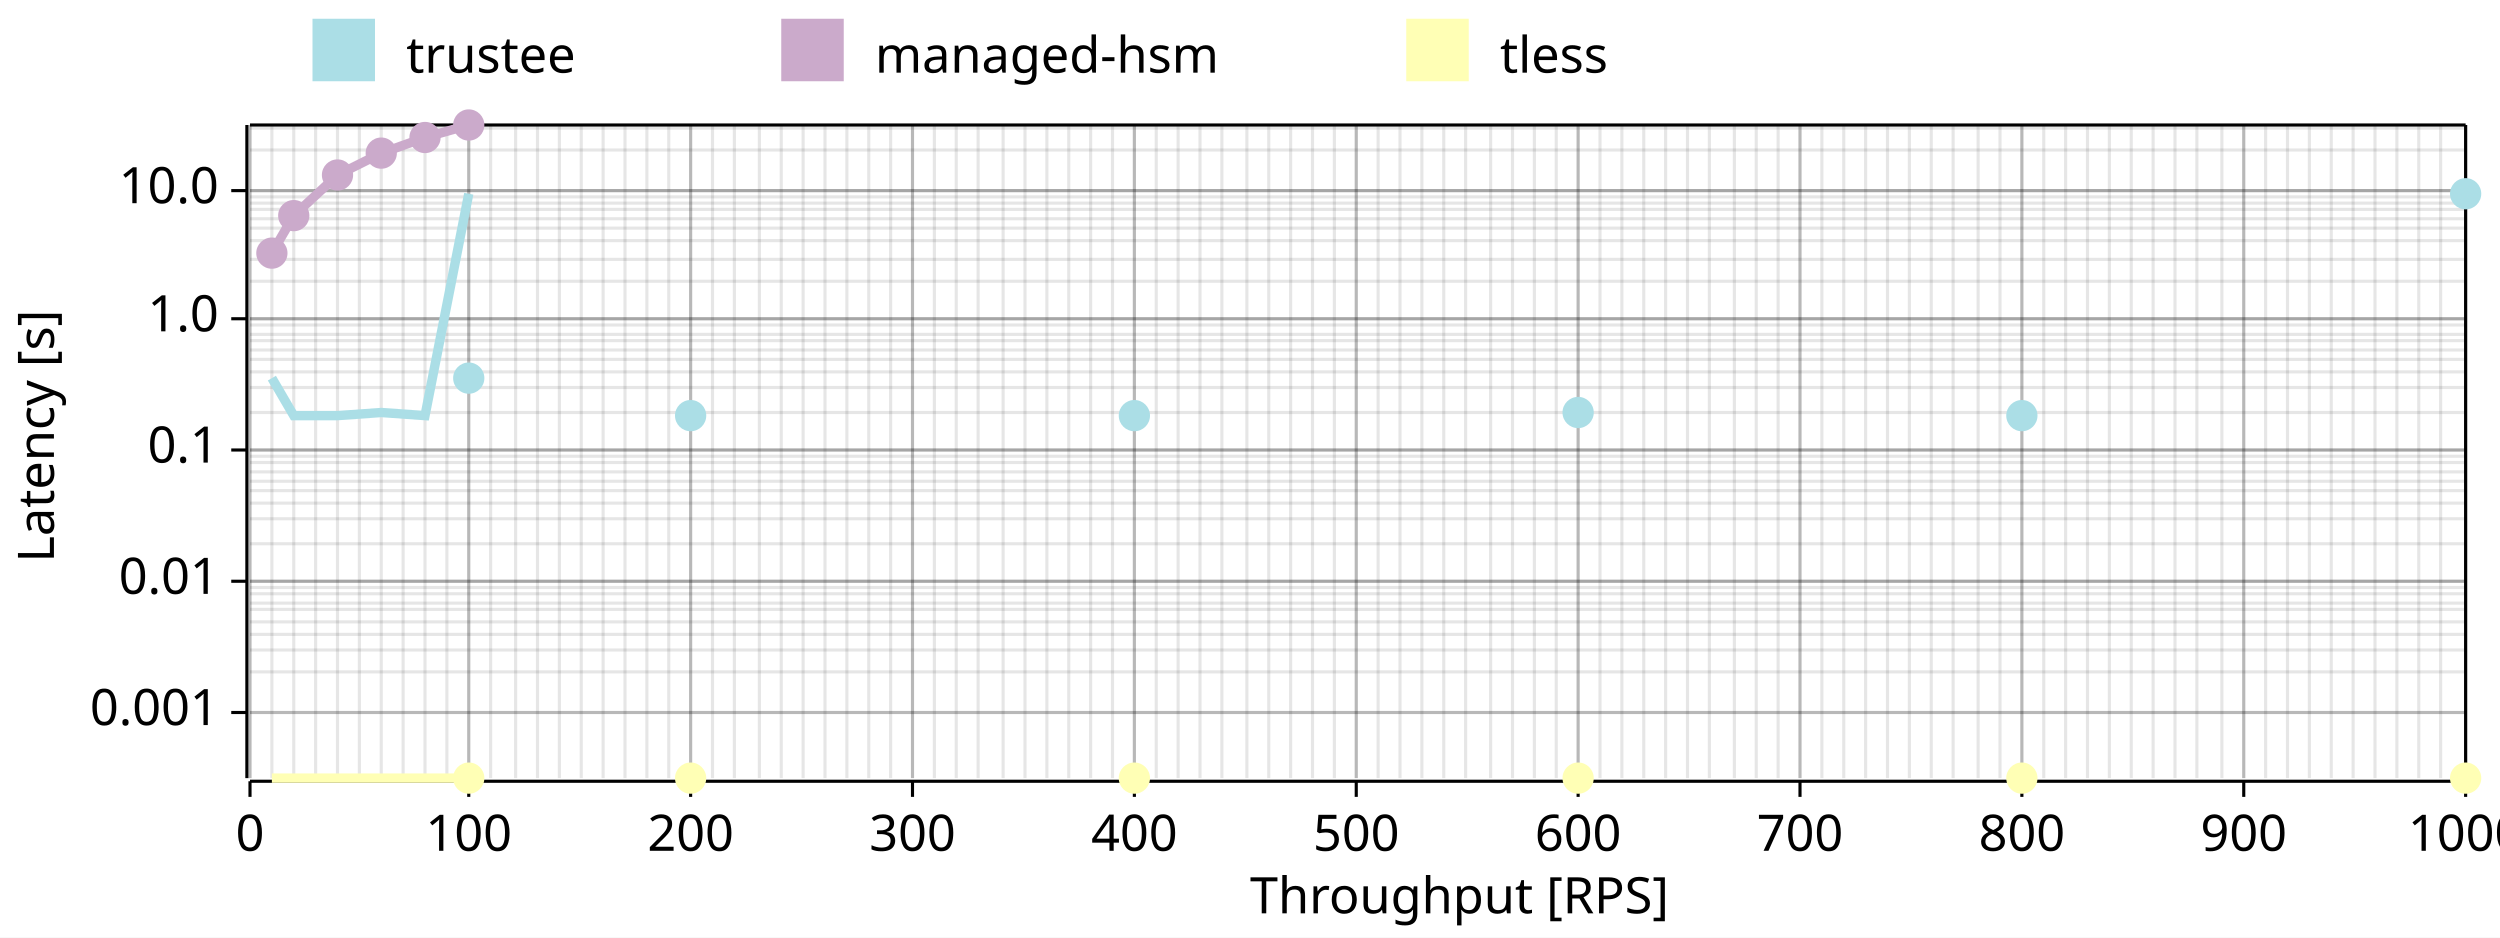
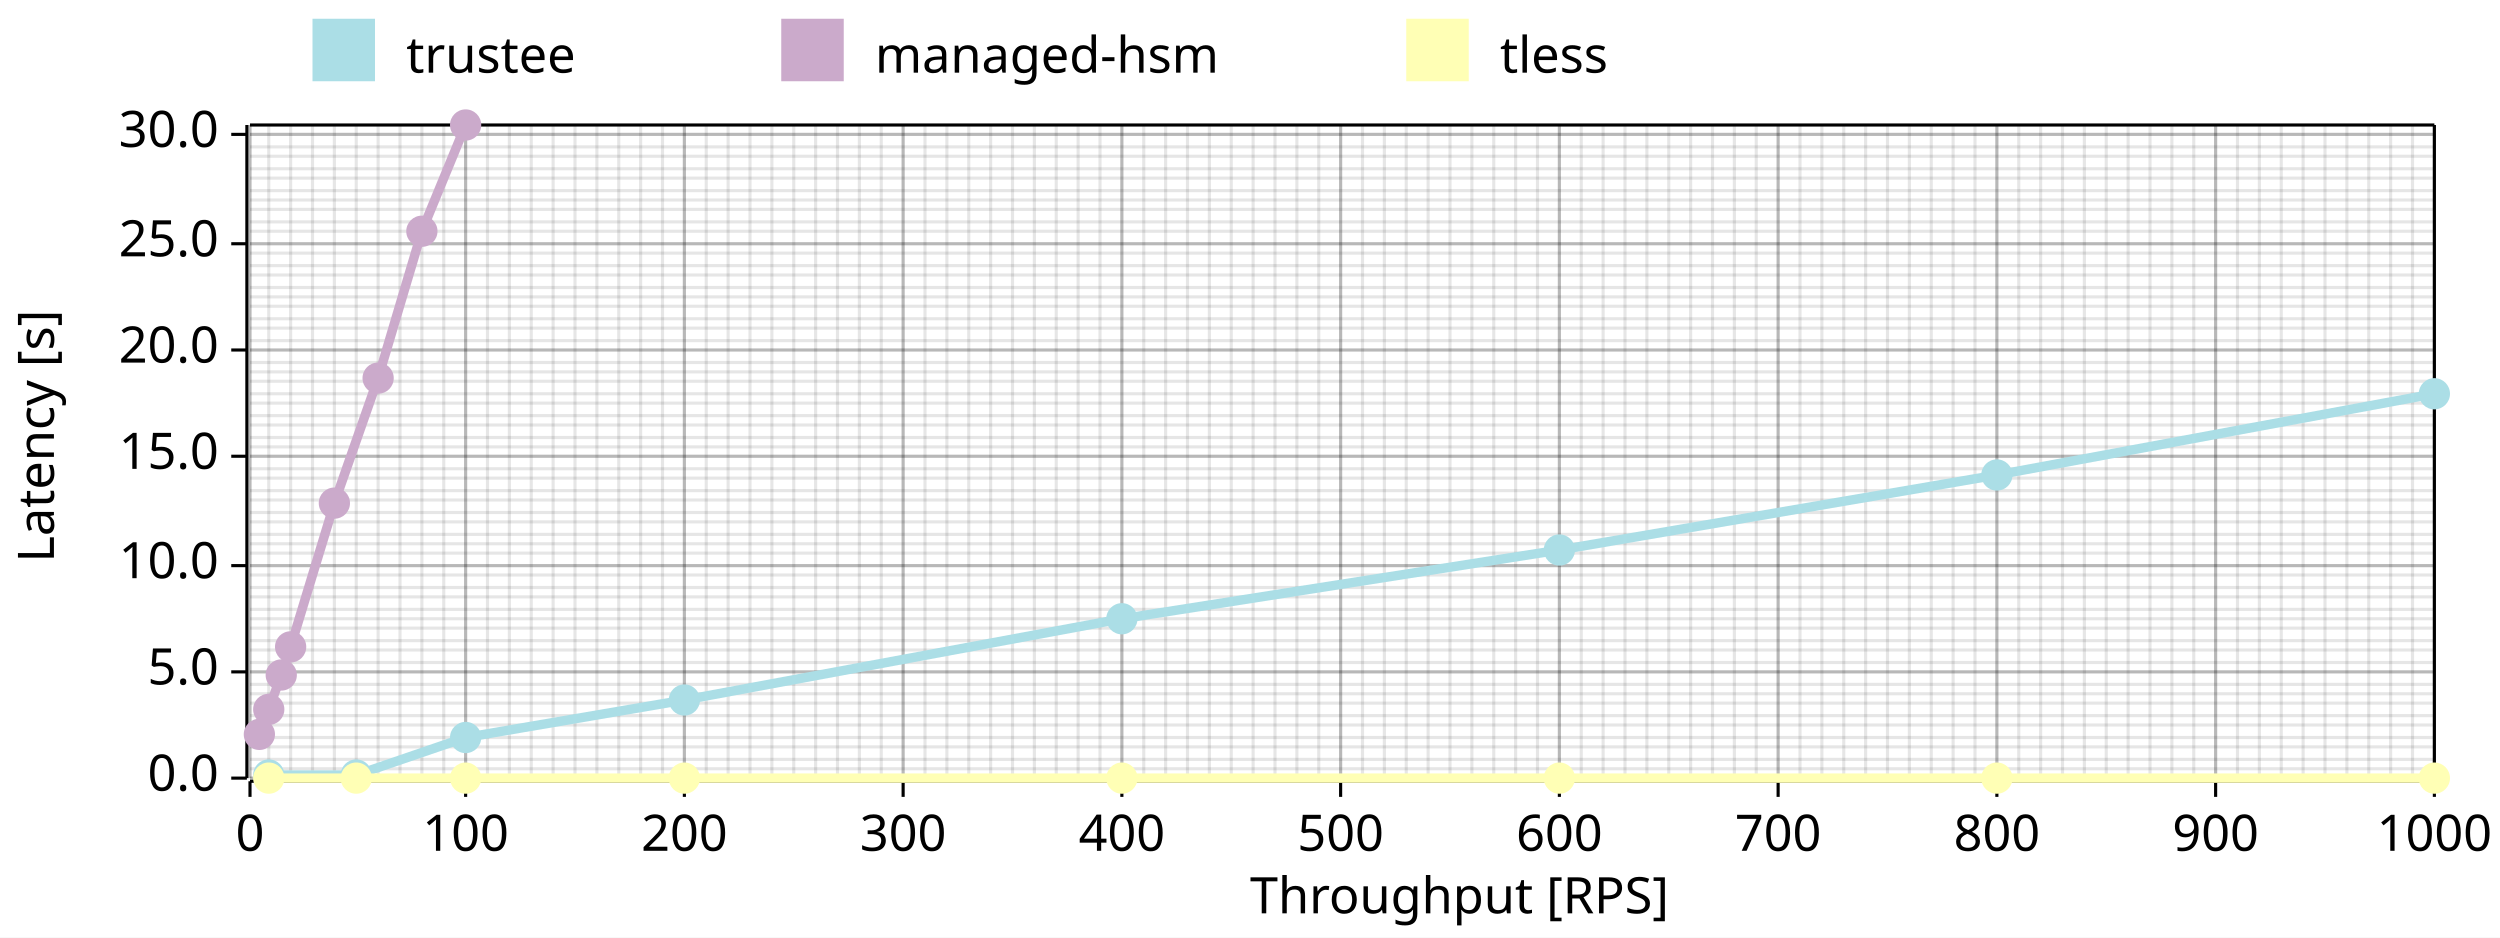
<svg xmlns="http://www.w3.org/2000/svg" width="800" height="300" viewBox="0 0 800 300">
  <rect x="0" y="0" width="800" height="300" opacity="1" fill="#FFFFFF" stroke="none" />
  <line opacity="0.1" stroke="#000000" stroke-width="1" x1="80" y1="249" x2="80" y2="40" />
-   <line opacity="0.1" stroke="#000000" stroke-width="1" x1="87" y1="249" x2="87" y2="40" />
-   <line opacity="0.1" stroke="#000000" stroke-width="1" x1="94" y1="249" x2="94" y2="40" />
-   <line opacity="0.1" stroke="#000000" stroke-width="1" x1="101" y1="249" x2="101" y2="40" />
-   <line opacity="0.1" stroke="#000000" stroke-width="1" x1="108" y1="249" x2="108" y2="40" />
-   <line opacity="0.1" stroke="#000000" stroke-width="1" x1="115" y1="249" x2="115" y2="40" />
-   <line opacity="0.1" stroke="#000000" stroke-width="1" x1="122" y1="249" x2="122" y2="40" />
-   <line opacity="0.1" stroke="#000000" stroke-width="1" x1="129" y1="249" x2="129" y2="40" />
-   <line opacity="0.1" stroke="#000000" stroke-width="1" x1="136" y1="249" x2="136" y2="40" />
-   <line opacity="0.1" stroke="#000000" stroke-width="1" x1="143" y1="249" x2="143" y2="40" />
-   <line opacity="0.1" stroke="#000000" stroke-width="1" x1="150" y1="249" x2="150" y2="40" />
-   <line opacity="0.1" stroke="#000000" stroke-width="1" x1="157" y1="249" x2="157" y2="40" />
-   <line opacity="0.1" stroke="#000000" stroke-width="1" x1="165" y1="249" x2="165" y2="40" />
-   <line opacity="0.1" stroke="#000000" stroke-width="1" x1="172" y1="249" x2="172" y2="40" />
-   <line opacity="0.1" stroke="#000000" stroke-width="1" x1="179" y1="249" x2="179" y2="40" />
-   <line opacity="0.1" stroke="#000000" stroke-width="1" x1="186" y1="249" x2="186" y2="40" />
-   <line opacity="0.1" stroke="#000000" stroke-width="1" x1="193" y1="249" x2="193" y2="40" />
-   <line opacity="0.1" stroke="#000000" stroke-width="1" x1="200" y1="249" x2="200" y2="40" />
-   <line opacity="0.1" stroke="#000000" stroke-width="1" x1="207" y1="249" x2="207" y2="40" />
-   <line opacity="0.1" stroke="#000000" stroke-width="1" x1="214" y1="249" x2="214" y2="40" />
-   <line opacity="0.1" stroke="#000000" stroke-width="1" x1="221" y1="249" x2="221" y2="40" />
-   <line opacity="0.1" stroke="#000000" stroke-width="1" x1="228" y1="249" x2="228" y2="40" />
-   <line opacity="0.1" stroke="#000000" stroke-width="1" x1="235" y1="249" x2="235" y2="40" />
-   <line opacity="0.1" stroke="#000000" stroke-width="1" x1="243" y1="249" x2="243" y2="40" />
-   <line opacity="0.1" stroke="#000000" stroke-width="1" x1="250" y1="249" x2="250" y2="40" />
-   <line opacity="0.1" stroke="#000000" stroke-width="1" x1="257" y1="249" x2="257" y2="40" />
-   <line opacity="0.1" stroke="#000000" stroke-width="1" x1="264" y1="249" x2="264" y2="40" />
-   <line opacity="0.1" stroke="#000000" stroke-width="1" x1="271" y1="249" x2="271" y2="40" />
-   <line opacity="0.1" stroke="#000000" stroke-width="1" x1="278" y1="249" x2="278" y2="40" />
-   <line opacity="0.1" stroke="#000000" stroke-width="1" x1="285" y1="249" x2="285" y2="40" />
-   <line opacity="0.1" stroke="#000000" stroke-width="1" x1="292" y1="249" x2="292" y2="40" />
-   <line opacity="0.1" stroke="#000000" stroke-width="1" x1="299" y1="249" x2="299" y2="40" />
-   <line opacity="0.1" stroke="#000000" stroke-width="1" x1="306" y1="249" x2="306" y2="40" />
-   <line opacity="0.1" stroke="#000000" stroke-width="1" x1="313" y1="249" x2="313" y2="40" />
-   <line opacity="0.1" stroke="#000000" stroke-width="1" x1="321" y1="249" x2="321" y2="40" />
-   <line opacity="0.1" stroke="#000000" stroke-width="1" x1="328" y1="249" x2="328" y2="40" />
-   <line opacity="0.1" stroke="#000000" stroke-width="1" x1="335" y1="249" x2="335" y2="40" />
-   <line opacity="0.1" stroke="#000000" stroke-width="1" x1="342" y1="249" x2="342" y2="40" />
-   <line opacity="0.1" stroke="#000000" stroke-width="1" x1="349" y1="249" x2="349" y2="40" />
-   <line opacity="0.1" stroke="#000000" stroke-width="1" x1="356" y1="249" x2="356" y2="40" />
-   <line opacity="0.1" stroke="#000000" stroke-width="1" x1="363" y1="249" x2="363" y2="40" />
-   <line opacity="0.1" stroke="#000000" stroke-width="1" x1="370" y1="249" x2="370" y2="40" />
-   <line opacity="0.1" stroke="#000000" stroke-width="1" x1="377" y1="249" x2="377" y2="40" />
-   <line opacity="0.1" stroke="#000000" stroke-width="1" x1="384" y1="249" x2="384" y2="40" />
-   <line opacity="0.1" stroke="#000000" stroke-width="1" x1="391" y1="249" x2="391" y2="40" />
-   <line opacity="0.1" stroke="#000000" stroke-width="1" x1="399" y1="249" x2="399" y2="40" />
-   <line opacity="0.1" stroke="#000000" stroke-width="1" x1="406" y1="249" x2="406" y2="40" />
-   <line opacity="0.1" stroke="#000000" stroke-width="1" x1="413" y1="249" x2="413" y2="40" />
-   <line opacity="0.1" stroke="#000000" stroke-width="1" x1="420" y1="249" x2="420" y2="40" />
-   <line opacity="0.1" stroke="#000000" stroke-width="1" x1="427" y1="249" x2="427" y2="40" />
-   <line opacity="0.1" stroke="#000000" stroke-width="1" x1="434" y1="249" x2="434" y2="40" />
-   <line opacity="0.1" stroke="#000000" stroke-width="1" x1="441" y1="249" x2="441" y2="40" />
-   <line opacity="0.1" stroke="#000000" stroke-width="1" x1="448" y1="249" x2="448" y2="40" />
-   <line opacity="0.1" stroke="#000000" stroke-width="1" x1="455" y1="249" x2="455" y2="40" />
-   <line opacity="0.1" stroke="#000000" stroke-width="1" x1="462" y1="249" x2="462" y2="40" />
-   <line opacity="0.1" stroke="#000000" stroke-width="1" x1="469" y1="249" x2="469" y2="40" />
-   <line opacity="0.1" stroke="#000000" stroke-width="1" x1="477" y1="249" x2="477" y2="40" />
-   <line opacity="0.1" stroke="#000000" stroke-width="1" x1="484" y1="249" x2="484" y2="40" />
-   <line opacity="0.1" stroke="#000000" stroke-width="1" x1="491" y1="249" x2="491" y2="40" />
-   <line opacity="0.1" stroke="#000000" stroke-width="1" x1="498" y1="249" x2="498" y2="40" />
-   <line opacity="0.1" stroke="#000000" stroke-width="1" x1="505" y1="249" x2="505" y2="40" />
-   <line opacity="0.1" stroke="#000000" stroke-width="1" x1="512" y1="249" x2="512" y2="40" />
-   <line opacity="0.1" stroke="#000000" stroke-width="1" x1="519" y1="249" x2="519" y2="40" />
-   <line opacity="0.1" stroke="#000000" stroke-width="1" x1="526" y1="249" x2="526" y2="40" />
-   <line opacity="0.1" stroke="#000000" stroke-width="1" x1="533" y1="249" x2="533" y2="40" />
-   <line opacity="0.1" stroke="#000000" stroke-width="1" x1="540" y1="249" x2="540" y2="40" />
-   <line opacity="0.1" stroke="#000000" stroke-width="1" x1="547" y1="249" x2="547" y2="40" />
+   <line opacity="0.1" stroke="#000000" stroke-width="1" x1="86" y1="249" x2="86" y2="40" />
+   <line opacity="0.1" stroke="#000000" stroke-width="1" x1="93" y1="249" x2="93" y2="40" />
+   <line opacity="0.1" stroke="#000000" stroke-width="1" x1="100" y1="249" x2="100" y2="40" />
+   <line opacity="0.1" stroke="#000000" stroke-width="1" x1="107" y1="249" x2="107" y2="40" />
+   <line opacity="0.1" stroke="#000000" stroke-width="1" x1="114" y1="249" x2="114" y2="40" />
+   <line opacity="0.1" stroke="#000000" stroke-width="1" x1="121" y1="249" x2="121" y2="40" />
+   <line opacity="0.1" stroke="#000000" stroke-width="1" x1="128" y1="249" x2="128" y2="40" />
+   <line opacity="0.1" stroke="#000000" stroke-width="1" x1="135" y1="249" x2="135" y2="40" />
+   <line opacity="0.1" stroke="#000000" stroke-width="1" x1="142" y1="249" x2="142" y2="40" />
+   <line opacity="0.1" stroke="#000000" stroke-width="1" x1="149" y1="249" x2="149" y2="40" />
+   <line opacity="0.1" stroke="#000000" stroke-width="1" x1="156" y1="249" x2="156" y2="40" />
+   <line opacity="0.1" stroke="#000000" stroke-width="1" x1="163" y1="249" x2="163" y2="40" />
+   <line opacity="0.1" stroke="#000000" stroke-width="1" x1="170" y1="249" x2="170" y2="40" />
+   <line opacity="0.1" stroke="#000000" stroke-width="1" x1="177" y1="249" x2="177" y2="40" />
+   <line opacity="0.1" stroke="#000000" stroke-width="1" x1="184" y1="249" x2="184" y2="40" />
+   <line opacity="0.1" stroke="#000000" stroke-width="1" x1="191" y1="249" x2="191" y2="40" />
+   <line opacity="0.1" stroke="#000000" stroke-width="1" x1="198" y1="249" x2="198" y2="40" />
+   <line opacity="0.1" stroke="#000000" stroke-width="1" x1="205" y1="249" x2="205" y2="40" />
+   <line opacity="0.1" stroke="#000000" stroke-width="1" x1="212" y1="249" x2="212" y2="40" />
+   <line opacity="0.1" stroke="#000000" stroke-width="1" x1="219" y1="249" x2="219" y2="40" />
+   <line opacity="0.1" stroke="#000000" stroke-width="1" x1="226" y1="249" x2="226" y2="40" />
+   <line opacity="0.1" stroke="#000000" stroke-width="1" x1="233" y1="249" x2="233" y2="40" />
+   <line opacity="0.1" stroke="#000000" stroke-width="1" x1="240" y1="249" x2="240" y2="40" />
+   <line opacity="0.1" stroke="#000000" stroke-width="1" x1="247" y1="249" x2="247" y2="40" />
+   <line opacity="0.1" stroke="#000000" stroke-width="1" x1="254" y1="249" x2="254" y2="40" />
+   <line opacity="0.1" stroke="#000000" stroke-width="1" x1="261" y1="249" x2="261" y2="40" />
+   <line opacity="0.1" stroke="#000000" stroke-width="1" x1="268" y1="249" x2="268" y2="40" />
+   <line opacity="0.1" stroke="#000000" stroke-width="1" x1="275" y1="249" x2="275" y2="40" />
+   <line opacity="0.1" stroke="#000000" stroke-width="1" x1="282" y1="249" x2="282" y2="40" />
+   <line opacity="0.1" stroke="#000000" stroke-width="1" x1="289" y1="249" x2="289" y2="40" />
+   <line opacity="0.1" stroke="#000000" stroke-width="1" x1="296" y1="249" x2="296" y2="40" />
+   <line opacity="0.1" stroke="#000000" stroke-width="1" x1="303" y1="249" x2="303" y2="40" />
+   <line opacity="0.1" stroke="#000000" stroke-width="1" x1="310" y1="249" x2="310" y2="40" />
+   <line opacity="0.1" stroke="#000000" stroke-width="1" x1="317" y1="249" x2="317" y2="40" />
+   <line opacity="0.1" stroke="#000000" stroke-width="1" x1="324" y1="249" x2="324" y2="40" />
+   <line opacity="0.1" stroke="#000000" stroke-width="1" x1="331" y1="249" x2="331" y2="40" />
+   <line opacity="0.1" stroke="#000000" stroke-width="1" x1="338" y1="249" x2="338" y2="40" />
+   <line opacity="0.1" stroke="#000000" stroke-width="1" x1="345" y1="249" x2="345" y2="40" />
+   <line opacity="0.1" stroke="#000000" stroke-width="1" x1="352" y1="249" x2="352" y2="40" />
+   <line opacity="0.1" stroke="#000000" stroke-width="1" x1="359" y1="249" x2="359" y2="40" />
+   <line opacity="0.1" stroke="#000000" stroke-width="1" x1="366" y1="249" x2="366" y2="40" />
+   <line opacity="0.1" stroke="#000000" stroke-width="1" x1="373" y1="249" x2="373" y2="40" />
+   <line opacity="0.1" stroke="#000000" stroke-width="1" x1="380" y1="249" x2="380" y2="40" />
+   <line opacity="0.1" stroke="#000000" stroke-width="1" x1="387" y1="249" x2="387" y2="40" />
+   <line opacity="0.1" stroke="#000000" stroke-width="1" x1="394" y1="249" x2="394" y2="40" />
+   <line opacity="0.1" stroke="#000000" stroke-width="1" x1="401" y1="249" x2="401" y2="40" />
+   <line opacity="0.1" stroke="#000000" stroke-width="1" x1="408" y1="249" x2="408" y2="40" />
+   <line opacity="0.1" stroke="#000000" stroke-width="1" x1="415" y1="249" x2="415" y2="40" />
+   <line opacity="0.1" stroke="#000000" stroke-width="1" x1="422" y1="249" x2="422" y2="40" />
+   <line opacity="0.1" stroke="#000000" stroke-width="1" x1="429" y1="249" x2="429" y2="40" />
+   <line opacity="0.1" stroke="#000000" stroke-width="1" x1="436" y1="249" x2="436" y2="40" />
+   <line opacity="0.1" stroke="#000000" stroke-width="1" x1="443" y1="249" x2="443" y2="40" />
+   <line opacity="0.1" stroke="#000000" stroke-width="1" x1="450" y1="249" x2="450" y2="40" />
+   <line opacity="0.1" stroke="#000000" stroke-width="1" x1="457" y1="249" x2="457" y2="40" />
+   <line opacity="0.1" stroke="#000000" stroke-width="1" x1="464" y1="249" x2="464" y2="40" />
+   <line opacity="0.1" stroke="#000000" stroke-width="1" x1="471" y1="249" x2="471" y2="40" />
+   <line opacity="0.1" stroke="#000000" stroke-width="1" x1="478" y1="249" x2="478" y2="40" />
+   <line opacity="0.1" stroke="#000000" stroke-width="1" x1="485" y1="249" x2="485" y2="40" />
+   <line opacity="0.1" stroke="#000000" stroke-width="1" x1="492" y1="249" x2="492" y2="40" />
+   <line opacity="0.1" stroke="#000000" stroke-width="1" x1="499" y1="249" x2="499" y2="40" />
+   <line opacity="0.1" stroke="#000000" stroke-width="1" x1="506" y1="249" x2="506" y2="40" />
+   <line opacity="0.1" stroke="#000000" stroke-width="1" x1="513" y1="249" x2="513" y2="40" />
+   <line opacity="0.1" stroke="#000000" stroke-width="1" x1="520" y1="249" x2="520" y2="40" />
+   <line opacity="0.1" stroke="#000000" stroke-width="1" x1="527" y1="249" x2="527" y2="40" />
+   <line opacity="0.1" stroke="#000000" stroke-width="1" x1="534" y1="249" x2="534" y2="40" />
+   <line opacity="0.1" stroke="#000000" stroke-width="1" x1="541" y1="249" x2="541" y2="40" />
+   <line opacity="0.1" stroke="#000000" stroke-width="1" x1="548" y1="249" x2="548" y2="40" />
  <line opacity="0.1" stroke="#000000" stroke-width="1" x1="555" y1="249" x2="555" y2="40" />
  <line opacity="0.1" stroke="#000000" stroke-width="1" x1="562" y1="249" x2="562" y2="40" />
  <line opacity="0.1" stroke="#000000" stroke-width="1" x1="569" y1="249" x2="569" y2="40" />
  <line opacity="0.1" stroke="#000000" stroke-width="1" x1="576" y1="249" x2="576" y2="40" />
  <line opacity="0.1" stroke="#000000" stroke-width="1" x1="583" y1="249" x2="583" y2="40" />
  <line opacity="0.1" stroke="#000000" stroke-width="1" x1="590" y1="249" x2="590" y2="40" />
  <line opacity="0.1" stroke="#000000" stroke-width="1" x1="597" y1="249" x2="597" y2="40" />
  <line opacity="0.1" stroke="#000000" stroke-width="1" x1="604" y1="249" x2="604" y2="40" />
  <line opacity="0.1" stroke="#000000" stroke-width="1" x1="611" y1="249" x2="611" y2="40" />
  <line opacity="0.1" stroke="#000000" stroke-width="1" x1="618" y1="249" x2="618" y2="40" />
  <line opacity="0.1" stroke="#000000" stroke-width="1" x1="625" y1="249" x2="625" y2="40" />
-   <line opacity="0.1" stroke="#000000" stroke-width="1" x1="633" y1="249" x2="633" y2="40" />
-   <line opacity="0.1" stroke="#000000" stroke-width="1" x1="640" y1="249" x2="640" y2="40" />
-   <line opacity="0.1" stroke="#000000" stroke-width="1" x1="647" y1="249" x2="647" y2="40" />
-   <line opacity="0.1" stroke="#000000" stroke-width="1" x1="654" y1="249" x2="654" y2="40" />
-   <line opacity="0.1" stroke="#000000" stroke-width="1" x1="661" y1="249" x2="661" y2="40" />
-   <line opacity="0.1" stroke="#000000" stroke-width="1" x1="668" y1="249" x2="668" y2="40" />
-   <line opacity="0.1" stroke="#000000" stroke-width="1" x1="675" y1="249" x2="675" y2="40" />
-   <line opacity="0.1" stroke="#000000" stroke-width="1" x1="682" y1="249" x2="682" y2="40" />
-   <line opacity="0.1" stroke="#000000" stroke-width="1" x1="689" y1="249" x2="689" y2="40" />
-   <line opacity="0.1" stroke="#000000" stroke-width="1" x1="696" y1="249" x2="696" y2="40" />
-   <line opacity="0.1" stroke="#000000" stroke-width="1" x1="703" y1="249" x2="703" y2="40" />
-   <line opacity="0.1" stroke="#000000" stroke-width="1" x1="711" y1="249" x2="711" y2="40" />
-   <line opacity="0.1" stroke="#000000" stroke-width="1" x1="718" y1="249" x2="718" y2="40" />
-   <line opacity="0.1" stroke="#000000" stroke-width="1" x1="725" y1="249" x2="725" y2="40" />
-   <line opacity="0.1" stroke="#000000" stroke-width="1" x1="732" y1="249" x2="732" y2="40" />
-   <line opacity="0.1" stroke="#000000" stroke-width="1" x1="739" y1="249" x2="739" y2="40" />
-   <line opacity="0.1" stroke="#000000" stroke-width="1" x1="746" y1="249" x2="746" y2="40" />
-   <line opacity="0.1" stroke="#000000" stroke-width="1" x1="753" y1="249" x2="753" y2="40" />
-   <line opacity="0.1" stroke="#000000" stroke-width="1" x1="760" y1="249" x2="760" y2="40" />
-   <line opacity="0.1" stroke="#000000" stroke-width="1" x1="767" y1="249" x2="767" y2="40" />
-   <line opacity="0.1" stroke="#000000" stroke-width="1" x1="774" y1="249" x2="774" y2="40" />
-   <line opacity="0.1" stroke="#000000" stroke-width="1" x1="781" y1="249" x2="781" y2="40" />
-   <line opacity="0.1" stroke="#000000" stroke-width="1" x1="789" y1="249" x2="789" y2="40" />
-   <line opacity="0.1" stroke="#000000" stroke-width="1" x1="80" y1="228" x2="789" y2="228" />
-   <line opacity="0.1" stroke="#000000" stroke-width="1" x1="80" y1="215" x2="789" y2="215" />
-   <line opacity="0.1" stroke="#000000" stroke-width="1" x1="80" y1="208" x2="789" y2="208" />
-   <line opacity="0.1" stroke="#000000" stroke-width="1" x1="80" y1="203" x2="789" y2="203" />
-   <line opacity="0.1" stroke="#000000" stroke-width="1" x1="80" y1="199" x2="789" y2="199" />
-   <line opacity="0.1" stroke="#000000" stroke-width="1" x1="80" y1="195" x2="789" y2="195" />
-   <line opacity="0.1" stroke="#000000" stroke-width="1" x1="80" y1="193" x2="789" y2="193" />
-   <line opacity="0.1" stroke="#000000" stroke-width="1" x1="80" y1="190" x2="789" y2="190" />
-   <line opacity="0.1" stroke="#000000" stroke-width="1" x1="80" y1="188" x2="789" y2="188" />
-   <line opacity="0.1" stroke="#000000" stroke-width="1" x1="80" y1="186" x2="789" y2="186" />
-   <line opacity="0.1" stroke="#000000" stroke-width="1" x1="80" y1="186" x2="789" y2="186" />
-   <line opacity="0.1" stroke="#000000" stroke-width="1" x1="80" y1="174" x2="789" y2="174" />
-   <line opacity="0.1" stroke="#000000" stroke-width="1" x1="80" y1="166" x2="789" y2="166" />
-   <line opacity="0.1" stroke="#000000" stroke-width="1" x1="80" y1="161" x2="789" y2="161" />
-   <line opacity="0.1" stroke="#000000" stroke-width="1" x1="80" y1="157" x2="789" y2="157" />
-   <line opacity="0.1" stroke="#000000" stroke-width="1" x1="80" y1="154" x2="789" y2="154" />
-   <line opacity="0.1" stroke="#000000" stroke-width="1" x1="80" y1="151" x2="789" y2="151" />
-   <line opacity="0.1" stroke="#000000" stroke-width="1" x1="80" y1="148" x2="789" y2="148" />
-   <line opacity="0.1" stroke="#000000" stroke-width="1" x1="80" y1="146" x2="789" y2="146" />
-   <line opacity="0.1" stroke="#000000" stroke-width="1" x1="80" y1="144" x2="789" y2="144" />
-   <line opacity="0.1" stroke="#000000" stroke-width="1" x1="80" y1="144" x2="789" y2="144" />
-   <line opacity="0.1" stroke="#000000" stroke-width="1" x1="80" y1="132" x2="789" y2="132" />
-   <line opacity="0.1" stroke="#000000" stroke-width="1" x1="80" y1="124" x2="789" y2="124" />
-   <line opacity="0.1" stroke="#000000" stroke-width="1" x1="80" y1="119" x2="789" y2="119" />
-   <line opacity="0.1" stroke="#000000" stroke-width="1" x1="80" y1="115" x2="789" y2="115" />
-   <line opacity="0.1" stroke="#000000" stroke-width="1" x1="80" y1="112" x2="789" y2="112" />
-   <line opacity="0.1" stroke="#000000" stroke-width="1" x1="80" y1="109" x2="789" y2="109" />
-   <line opacity="0.1" stroke="#000000" stroke-width="1" x1="80" y1="107" x2="789" y2="107" />
-   <line opacity="0.1" stroke="#000000" stroke-width="1" x1="80" y1="104" x2="789" y2="104" />
-   <line opacity="0.1" stroke="#000000" stroke-width="1" x1="80" y1="102" x2="789" y2="102" />
-   <line opacity="0.1" stroke="#000000" stroke-width="1" x1="80" y1="102" x2="789" y2="102" />
-   <line opacity="0.1" stroke="#000000" stroke-width="1" x1="80" y1="90" x2="789" y2="90" />
-   <line opacity="0.1" stroke="#000000" stroke-width="1" x1="80" y1="83" x2="789" y2="83" />
-   <line opacity="0.1" stroke="#000000" stroke-width="1" x1="80" y1="77" x2="789" y2="77" />
-   <line opacity="0.1" stroke="#000000" stroke-width="1" x1="80" y1="73" x2="789" y2="73" />
-   <line opacity="0.1" stroke="#000000" stroke-width="1" x1="80" y1="70" x2="789" y2="70" />
-   <line opacity="0.1" stroke="#000000" stroke-width="1" x1="80" y1="67" x2="789" y2="67" />
-   <line opacity="0.1" stroke="#000000" stroke-width="1" x1="80" y1="65" x2="789" y2="65" />
-   <line opacity="0.1" stroke="#000000" stroke-width="1" x1="80" y1="63" x2="789" y2="63" />
-   <line opacity="0.1" stroke="#000000" stroke-width="1" x1="80" y1="61" x2="789" y2="61" />
-   <line opacity="0.1" stroke="#000000" stroke-width="1" x1="80" y1="61" x2="789" y2="61" />
-   <line opacity="0.1" stroke="#000000" stroke-width="1" x1="80" y1="48" x2="789" y2="48" />
-   <line opacity="0.1" stroke="#000000" stroke-width="1" x1="80" y1="41" x2="789" y2="41" />
-   <text x="435" y="290" dy="-0.5ex" text-anchor="middle" font-family="sans-serif" font-size="16.129" opacity="1" fill="#000000">
+   <line opacity="0.1" stroke="#000000" stroke-width="1" x1="632" y1="249" x2="632" y2="40" />
+   <line opacity="0.1" stroke="#000000" stroke-width="1" x1="639" y1="249" x2="639" y2="40" />
+   <line opacity="0.1" stroke="#000000" stroke-width="1" x1="646" y1="249" x2="646" y2="40" />
+   <line opacity="0.1" stroke="#000000" stroke-width="1" x1="653" y1="249" x2="653" y2="40" />
+   <line opacity="0.1" stroke="#000000" stroke-width="1" x1="660" y1="249" x2="660" y2="40" />
+   <line opacity="0.1" stroke="#000000" stroke-width="1" x1="667" y1="249" x2="667" y2="40" />
+   <line opacity="0.1" stroke="#000000" stroke-width="1" x1="674" y1="249" x2="674" y2="40" />
+   <line opacity="0.1" stroke="#000000" stroke-width="1" x1="681" y1="249" x2="681" y2="40" />
+   <line opacity="0.1" stroke="#000000" stroke-width="1" x1="688" y1="249" x2="688" y2="40" />
+   <line opacity="0.1" stroke="#000000" stroke-width="1" x1="695" y1="249" x2="695" y2="40" />
+   <line opacity="0.1" stroke="#000000" stroke-width="1" x1="702" y1="249" x2="702" y2="40" />
+   <line opacity="0.1" stroke="#000000" stroke-width="1" x1="709" y1="249" x2="709" y2="40" />
+   <line opacity="0.1" stroke="#000000" stroke-width="1" x1="716" y1="249" x2="716" y2="40" />
+   <line opacity="0.1" stroke="#000000" stroke-width="1" x1="723" y1="249" x2="723" y2="40" />
+   <line opacity="0.1" stroke="#000000" stroke-width="1" x1="730" y1="249" x2="730" y2="40" />
+   <line opacity="0.1" stroke="#000000" stroke-width="1" x1="737" y1="249" x2="737" y2="40" />
+   <line opacity="0.1" stroke="#000000" stroke-width="1" x1="744" y1="249" x2="744" y2="40" />
+   <line opacity="0.1" stroke="#000000" stroke-width="1" x1="751" y1="249" x2="751" y2="40" />
+   <line opacity="0.1" stroke="#000000" stroke-width="1" x1="758" y1="249" x2="758" y2="40" />
+   <line opacity="0.1" stroke="#000000" stroke-width="1" x1="765" y1="249" x2="765" y2="40" />
+   <line opacity="0.1" stroke="#000000" stroke-width="1" x1="772" y1="249" x2="772" y2="40" />
+   <line opacity="0.1" stroke="#000000" stroke-width="1" x1="779" y1="249" x2="779" y2="40" />
+   <line opacity="0.1" stroke="#000000" stroke-width="1" x1="80" y1="249" x2="779" y2="249" />
+   <line opacity="0.1" stroke="#000000" stroke-width="1" x1="80" y1="246" x2="779" y2="246" />
+   <line opacity="0.1" stroke="#000000" stroke-width="1" x1="80" y1="243" x2="779" y2="243" />
+   <line opacity="0.1" stroke="#000000" stroke-width="1" x1="80" y1="239" x2="779" y2="239" />
+   <line opacity="0.1" stroke="#000000" stroke-width="1" x1="80" y1="236" x2="779" y2="236" />
+   <line opacity="0.1" stroke="#000000" stroke-width="1" x1="80" y1="232" x2="779" y2="232" />
+   <line opacity="0.1" stroke="#000000" stroke-width="1" x1="80" y1="229" x2="779" y2="229" />
+   <line opacity="0.1" stroke="#000000" stroke-width="1" x1="80" y1="225" x2="779" y2="225" />
+   <line opacity="0.1" stroke="#000000" stroke-width="1" x1="80" y1="222" x2="779" y2="222" />
+   <line opacity="0.1" stroke="#000000" stroke-width="1" x1="80" y1="219" x2="779" y2="219" />
+   <line opacity="0.1" stroke="#000000" stroke-width="1" x1="80" y1="215" x2="779" y2="215" />
+   <line opacity="0.1" stroke="#000000" stroke-width="1" x1="80" y1="212" x2="779" y2="212" />
+   <line opacity="0.1" stroke="#000000" stroke-width="1" x1="80" y1="208" x2="779" y2="208" />
+   <line opacity="0.1" stroke="#000000" stroke-width="1" x1="80" y1="205" x2="779" y2="205" />
+   <line opacity="0.1" stroke="#000000" stroke-width="1" x1="80" y1="201" x2="779" y2="201" />
+   <line opacity="0.1" stroke="#000000" stroke-width="1" x1="80" y1="198" x2="779" y2="198" />
+   <line opacity="0.1" stroke="#000000" stroke-width="1" x1="80" y1="195" x2="779" y2="195" />
+   <line opacity="0.1" stroke="#000000" stroke-width="1" x1="80" y1="191" x2="779" y2="191" />
+   <line opacity="0.1" stroke="#000000" stroke-width="1" x1="80" y1="188" x2="779" y2="188" />
+   <line opacity="0.1" stroke="#000000" stroke-width="1" x1="80" y1="184" x2="779" y2="184" />
+   <line opacity="0.1" stroke="#000000" stroke-width="1" x1="80" y1="181" x2="779" y2="181" />
+   <line opacity="0.1" stroke="#000000" stroke-width="1" x1="80" y1="177" x2="779" y2="177" />
+   <line opacity="0.1" stroke="#000000" stroke-width="1" x1="80" y1="174" x2="779" y2="174" />
+   <line opacity="0.1" stroke="#000000" stroke-width="1" x1="80" y1="171" x2="779" y2="171" />
+   <line opacity="0.1" stroke="#000000" stroke-width="1" x1="80" y1="167" x2="779" y2="167" />
+   <line opacity="0.1" stroke="#000000" stroke-width="1" x1="80" y1="164" x2="779" y2="164" />
+   <line opacity="0.1" stroke="#000000" stroke-width="1" x1="80" y1="160" x2="779" y2="160" />
+   <line opacity="0.1" stroke="#000000" stroke-width="1" x1="80" y1="157" x2="779" y2="157" />
+   <line opacity="0.1" stroke="#000000" stroke-width="1" x1="80" y1="153" x2="779" y2="153" />
+   <line opacity="0.1" stroke="#000000" stroke-width="1" x1="80" y1="150" x2="779" y2="150" />
+   <line opacity="0.1" stroke="#000000" stroke-width="1" x1="80" y1="146" x2="779" y2="146" />
+   <line opacity="0.1" stroke="#000000" stroke-width="1" x1="80" y1="143" x2="779" y2="143" />
+   <line opacity="0.1" stroke="#000000" stroke-width="1" x1="80" y1="140" x2="779" y2="140" />
+   <line opacity="0.1" stroke="#000000" stroke-width="1" x1="80" y1="136" x2="779" y2="136" />
+   <line opacity="0.1" stroke="#000000" stroke-width="1" x1="80" y1="133" x2="779" y2="133" />
+   <line opacity="0.1" stroke="#000000" stroke-width="1" x1="80" y1="129" x2="779" y2="129" />
+   <line opacity="0.1" stroke="#000000" stroke-width="1" x1="80" y1="126" x2="779" y2="126" />
+   <line opacity="0.1" stroke="#000000" stroke-width="1" x1="80" y1="122" x2="779" y2="122" />
+   <line opacity="0.1" stroke="#000000" stroke-width="1" x1="80" y1="119" x2="779" y2="119" />
+   <line opacity="0.1" stroke="#000000" stroke-width="1" x1="80" y1="116" x2="779" y2="116" />
+   <line opacity="0.1" stroke="#000000" stroke-width="1" x1="80" y1="112" x2="779" y2="112" />
+   <line opacity="0.1" stroke="#000000" stroke-width="1" x1="80" y1="109" x2="779" y2="109" />
+   <line opacity="0.1" stroke="#000000" stroke-width="1" x1="80" y1="105" x2="779" y2="105" />
+   <line opacity="0.1" stroke="#000000" stroke-width="1" x1="80" y1="102" x2="779" y2="102" />
+   <line opacity="0.1" stroke="#000000" stroke-width="1" x1="80" y1="98" x2="779" y2="98" />
+   <line opacity="0.1" stroke="#000000" stroke-width="1" x1="80" y1="95" x2="779" y2="95" />
+   <line opacity="0.1" stroke="#000000" stroke-width="1" x1="80" y1="92" x2="779" y2="92" />
+   <line opacity="0.1" stroke="#000000" stroke-width="1" x1="80" y1="88" x2="779" y2="88" />
+   <line opacity="0.1" stroke="#000000" stroke-width="1" x1="80" y1="85" x2="779" y2="85" />
+   <line opacity="0.1" stroke="#000000" stroke-width="1" x1="80" y1="81" x2="779" y2="81" />
+   <line opacity="0.1" stroke="#000000" stroke-width="1" x1="80" y1="78" x2="779" y2="78" />
+   <line opacity="0.1" stroke="#000000" stroke-width="1" x1="80" y1="74" x2="779" y2="74" />
+   <line opacity="0.1" stroke="#000000" stroke-width="1" x1="80" y1="71" x2="779" y2="71" />
+   <line opacity="0.1" stroke="#000000" stroke-width="1" x1="80" y1="67" x2="779" y2="67" />
+   <line opacity="0.1" stroke="#000000" stroke-width="1" x1="80" y1="64" x2="779" y2="64" />
+   <line opacity="0.1" stroke="#000000" stroke-width="1" x1="80" y1="61" x2="779" y2="61" />
+   <line opacity="0.1" stroke="#000000" stroke-width="1" x1="80" y1="57" x2="779" y2="57" />
+   <line opacity="0.1" stroke="#000000" stroke-width="1" x1="80" y1="54" x2="779" y2="54" />
+   <line opacity="0.1" stroke="#000000" stroke-width="1" x1="80" y1="50" x2="779" y2="50" />
+   <line opacity="0.1" stroke="#000000" stroke-width="1" x1="80" y1="47" x2="779" y2="47" />
+   <line opacity="0.1" stroke="#000000" stroke-width="1" x1="80" y1="43" x2="779" y2="43" />
+   <text x="430" y="290" dy="-0.5ex" text-anchor="middle" font-family="sans-serif" font-size="16.129" opacity="1" fill="#000000">

</text>
  <line opacity="0.2" stroke="#000000" stroke-width="1" x1="80" y1="249" x2="80" y2="40" />
-   <line opacity="0.2" stroke="#000000" stroke-width="1" x1="150" y1="249" x2="150" y2="40" />
-   <line opacity="0.2" stroke="#000000" stroke-width="1" x1="221" y1="249" x2="221" y2="40" />
-   <line opacity="0.2" stroke="#000000" stroke-width="1" x1="292" y1="249" x2="292" y2="40" />
-   <line opacity="0.2" stroke="#000000" stroke-width="1" x1="363" y1="249" x2="363" y2="40" />
-   <line opacity="0.2" stroke="#000000" stroke-width="1" x1="434" y1="249" x2="434" y2="40" />
-   <line opacity="0.2" stroke="#000000" stroke-width="1" x1="505" y1="249" x2="505" y2="40" />
-   <line opacity="0.2" stroke="#000000" stroke-width="1" x1="576" y1="249" x2="576" y2="40" />
-   <line opacity="0.2" stroke="#000000" stroke-width="1" x1="647" y1="249" x2="647" y2="40" />
-   <line opacity="0.2" stroke="#000000" stroke-width="1" x1="718" y1="249" x2="718" y2="40" />
-   <line opacity="0.2" stroke="#000000" stroke-width="1" x1="789" y1="249" x2="789" y2="40" />
-   <line opacity="0.2" stroke="#000000" stroke-width="1" x1="80" y1="228" x2="789" y2="228" />
-   <line opacity="0.2" stroke="#000000" stroke-width="1" x1="80" y1="186" x2="789" y2="186" />
-   <line opacity="0.2" stroke="#000000" stroke-width="1" x1="80" y1="144" x2="789" y2="144" />
-   <line opacity="0.2" stroke="#000000" stroke-width="1" x1="80" y1="102" x2="789" y2="102" />
-   <line opacity="0.2" stroke="#000000" stroke-width="1" x1="80" y1="61" x2="789" y2="61" />
+   <line opacity="0.2" stroke="#000000" stroke-width="1" x1="149" y1="249" x2="149" y2="40" />
+   <line opacity="0.2" stroke="#000000" stroke-width="1" x1="219" y1="249" x2="219" y2="40" />
+   <line opacity="0.2" stroke="#000000" stroke-width="1" x1="289" y1="249" x2="289" y2="40" />
+   <line opacity="0.2" stroke="#000000" stroke-width="1" x1="359" y1="249" x2="359" y2="40" />
+   <line opacity="0.2" stroke="#000000" stroke-width="1" x1="429" y1="249" x2="429" y2="40" />
+   <line opacity="0.2" stroke="#000000" stroke-width="1" x1="499" y1="249" x2="499" y2="40" />
+   <line opacity="0.2" stroke="#000000" stroke-width="1" x1="569" y1="249" x2="569" y2="40" />
+   <line opacity="0.2" stroke="#000000" stroke-width="1" x1="639" y1="249" x2="639" y2="40" />
+   <line opacity="0.2" stroke="#000000" stroke-width="1" x1="709" y1="249" x2="709" y2="40" />
+   <line opacity="0.2" stroke="#000000" stroke-width="1" x1="779" y1="249" x2="779" y2="40" />
+   <line opacity="0.2" stroke="#000000" stroke-width="1" x1="80" y1="249" x2="779" y2="249" />
+   <line opacity="0.2" stroke="#000000" stroke-width="1" x1="80" y1="215" x2="779" y2="215" />
+   <line opacity="0.2" stroke="#000000" stroke-width="1" x1="80" y1="181" x2="779" y2="181" />
+   <line opacity="0.2" stroke="#000000" stroke-width="1" x1="80" y1="146" x2="779" y2="146" />
+   <line opacity="0.2" stroke="#000000" stroke-width="1" x1="80" y1="112" x2="779" y2="112" />
+   <line opacity="0.2" stroke="#000000" stroke-width="1" x1="80" y1="78" x2="779" y2="78" />
+   <line opacity="0.2" stroke="#000000" stroke-width="1" x1="80" y1="43" x2="779" y2="43" />
  <polyline fill="none" opacity="1" stroke="#000000" stroke-width="1" points="79,40 79,249 " />
-   <text x="70" y="228" dy="0.5ex" text-anchor="end" font-family="sans-serif" font-size="16.129" opacity="1" fill="#000000">
- 0.001
- </text>
-   <polyline fill="none" opacity="1" stroke="#000000" stroke-width="1" points="74,228 79,228 " />
-   <text x="70" y="186" dy="0.5ex" text-anchor="end" font-family="sans-serif" font-size="16.129" opacity="1" fill="#000000">
- 0.01
- </text>
-   <polyline fill="none" opacity="1" stroke="#000000" stroke-width="1" points="74,186 79,186 " />
-   <text x="70" y="144" dy="0.5ex" text-anchor="end" font-family="sans-serif" font-size="16.129" opacity="1" fill="#000000">
- 0.1
- </text>
-   <polyline fill="none" opacity="1" stroke="#000000" stroke-width="1" points="74,144 79,144 " />
-   <text x="70" y="102" dy="0.5ex" text-anchor="end" font-family="sans-serif" font-size="16.129" opacity="1" fill="#000000">
- 1.0
- </text>
-   <polyline fill="none" opacity="1" stroke="#000000" stroke-width="1" points="74,102 79,102 " />
-   <text x="70" y="61" dy="0.5ex" text-anchor="end" font-family="sans-serif" font-size="16.129" opacity="1" fill="#000000">
+   <text x="70" y="249" dy="0.5ex" text-anchor="end" font-family="sans-serif" font-size="16.129" opacity="1" fill="#000000">
+ 0.0
+ </text>
+   <polyline fill="none" opacity="1" stroke="#000000" stroke-width="1" points="74,249 79,249 " />
+   <text x="70" y="215" dy="0.5ex" text-anchor="end" font-family="sans-serif" font-size="16.129" opacity="1" fill="#000000">
+ 5.0
+ </text>
+   <polyline fill="none" opacity="1" stroke="#000000" stroke-width="1" points="74,215 79,215 " />
+   <text x="70" y="181" dy="0.5ex" text-anchor="end" font-family="sans-serif" font-size="16.129" opacity="1" fill="#000000">
10.0
</text>
-   <polyline fill="none" opacity="1" stroke="#000000" stroke-width="1" points="74,61 79,61 " />
-   <polyline fill="none" opacity="1" stroke="#000000" stroke-width="1" points="80,250 789,250 " />
+   <polyline fill="none" opacity="1" stroke="#000000" stroke-width="1" points="74,181 79,181 " />
+   <text x="70" y="146" dy="0.5ex" text-anchor="end" font-family="sans-serif" font-size="16.129" opacity="1" fill="#000000">
+ 15.0
+ </text>
+   <polyline fill="none" opacity="1" stroke="#000000" stroke-width="1" points="74,146 79,146 " />
+   <text x="70" y="112" dy="0.5ex" text-anchor="end" font-family="sans-serif" font-size="16.129" opacity="1" fill="#000000">
+ 20.0
+ </text>
+   <polyline fill="none" opacity="1" stroke="#000000" stroke-width="1" points="74,112 79,112 " />
+   <text x="70" y="78" dy="0.5ex" text-anchor="end" font-family="sans-serif" font-size="16.129" opacity="1" fill="#000000">
+ 25.0
+ </text>
+   <polyline fill="none" opacity="1" stroke="#000000" stroke-width="1" points="74,78 79,78 " />
+   <text x="70" y="43" dy="0.5ex" text-anchor="end" font-family="sans-serif" font-size="16.129" opacity="1" fill="#000000">
+ 30.0
+ </text>
+   <polyline fill="none" opacity="1" stroke="#000000" stroke-width="1" points="74,43 79,43 " />
+   <polyline fill="none" opacity="1" stroke="#000000" stroke-width="1" points="80,250 779,250 " />
  <text x="80" y="260" dy="0.76em" text-anchor="middle" font-family="sans-serif" font-size="16.129" opacity="1" fill="#000000">
0
</text>
  <polyline fill="none" opacity="1" stroke="#000000" stroke-width="1" points="80,250 80,255 " />
-   <text x="150" y="260" dy="0.76em" text-anchor="middle" font-family="sans-serif" font-size="16.129" opacity="1" fill="#000000">
+   <text x="149" y="260" dy="0.76em" text-anchor="middle" font-family="sans-serif" font-size="16.129" opacity="1" fill="#000000">
100
</text>
-   <polyline fill="none" opacity="1" stroke="#000000" stroke-width="1" points="150,250 150,255 " />
-   <text x="221" y="260" dy="0.76em" text-anchor="middle" font-family="sans-serif" font-size="16.129" opacity="1" fill="#000000">
+   <polyline fill="none" opacity="1" stroke="#000000" stroke-width="1" points="149,250 149,255 " />
+   <text x="219" y="260" dy="0.76em" text-anchor="middle" font-family="sans-serif" font-size="16.129" opacity="1" fill="#000000">
200
</text>
-   <polyline fill="none" opacity="1" stroke="#000000" stroke-width="1" points="221,250 221,255 " />
-   <text x="292" y="260" dy="0.76em" text-anchor="middle" font-family="sans-serif" font-size="16.129" opacity="1" fill="#000000">
+   <polyline fill="none" opacity="1" stroke="#000000" stroke-width="1" points="219,250 219,255 " />
+   <text x="289" y="260" dy="0.76em" text-anchor="middle" font-family="sans-serif" font-size="16.129" opacity="1" fill="#000000">
300
</text>
-   <polyline fill="none" opacity="1" stroke="#000000" stroke-width="1" points="292,250 292,255 " />
-   <text x="363" y="260" dy="0.76em" text-anchor="middle" font-family="sans-serif" font-size="16.129" opacity="1" fill="#000000">
+   <polyline fill="none" opacity="1" stroke="#000000" stroke-width="1" points="289,250 289,255 " />
+   <text x="359" y="260" dy="0.76em" text-anchor="middle" font-family="sans-serif" font-size="16.129" opacity="1" fill="#000000">
400
</text>
-   <polyline fill="none" opacity="1" stroke="#000000" stroke-width="1" points="363,250 363,255 " />
-   <text x="434" y="260" dy="0.76em" text-anchor="middle" font-family="sans-serif" font-size="16.129" opacity="1" fill="#000000">
+   <polyline fill="none" opacity="1" stroke="#000000" stroke-width="1" points="359,250 359,255 " />
+   <text x="429" y="260" dy="0.76em" text-anchor="middle" font-family="sans-serif" font-size="16.129" opacity="1" fill="#000000">
500
</text>
-   <polyline fill="none" opacity="1" stroke="#000000" stroke-width="1" points="434,250 434,255 " />
-   <text x="505" y="260" dy="0.76em" text-anchor="middle" font-family="sans-serif" font-size="16.129" opacity="1" fill="#000000">
+   <polyline fill="none" opacity="1" stroke="#000000" stroke-width="1" points="429,250 429,255 " />
+   <text x="499" y="260" dy="0.76em" text-anchor="middle" font-family="sans-serif" font-size="16.129" opacity="1" fill="#000000">
600
</text>
-   <polyline fill="none" opacity="1" stroke="#000000" stroke-width="1" points="505,250 505,255 " />
-   <text x="576" y="260" dy="0.76em" text-anchor="middle" font-family="sans-serif" font-size="16.129" opacity="1" fill="#000000">
+   <polyline fill="none" opacity="1" stroke="#000000" stroke-width="1" points="499,250 499,255 " />
+   <text x="569" y="260" dy="0.76em" text-anchor="middle" font-family="sans-serif" font-size="16.129" opacity="1" fill="#000000">
700
</text>
-   <polyline fill="none" opacity="1" stroke="#000000" stroke-width="1" points="576,250 576,255 " />
-   <text x="647" y="260" dy="0.76em" text-anchor="middle" font-family="sans-serif" font-size="16.129" opacity="1" fill="#000000">
+   <polyline fill="none" opacity="1" stroke="#000000" stroke-width="1" points="569,250 569,255 " />
+   <text x="639" y="260" dy="0.76em" text-anchor="middle" font-family="sans-serif" font-size="16.129" opacity="1" fill="#000000">
800
</text>
-   <polyline fill="none" opacity="1" stroke="#000000" stroke-width="1" points="647,250 647,255 " />
-   <text x="718" y="260" dy="0.76em" text-anchor="middle" font-family="sans-serif" font-size="16.129" opacity="1" fill="#000000">
+   <polyline fill="none" opacity="1" stroke="#000000" stroke-width="1" points="639,250 639,255 " />
+   <text x="709" y="260" dy="0.76em" text-anchor="middle" font-family="sans-serif" font-size="16.129" opacity="1" fill="#000000">
900
</text>
-   <polyline fill="none" opacity="1" stroke="#000000" stroke-width="1" points="718,250 718,255 " />
-   <text x="789" y="260" dy="0.76em" text-anchor="middle" font-family="sans-serif" font-size="16.129" opacity="1" fill="#000000">
+   <polyline fill="none" opacity="1" stroke="#000000" stroke-width="1" points="709,250 709,255 " />
+   <text x="779" y="260" dy="0.76em" text-anchor="middle" font-family="sans-serif" font-size="16.129" opacity="1" fill="#000000">
1000
</text>
-   <polyline fill="none" opacity="1" stroke="#000000" stroke-width="1" points="789,250 789,255 " />
-   <polyline fill="none" opacity="1" stroke="#000000" stroke-width="1" points="80,40 789,40 " />
-   <polyline fill="none" opacity="1" stroke="#000000" stroke-width="1" points="789,249 789,40 " />
+   <polyline fill="none" opacity="1" stroke="#000000" stroke-width="1" points="779,250 779,255 " />
+   <polyline fill="none" opacity="1" stroke="#000000" stroke-width="1" points="80,40 779,40 " />
+   <polyline fill="none" opacity="1" stroke="#000000" stroke-width="1" points="779,249 779,40 " />
  <text x="5" y="180" dy="0.76em" text-anchor="start" font-family="sans-serif" font-size="16.129" opacity="1" fill="#000000" transform="rotate(270, 5, 180)">
Latency [s]
</text>
  <text x="400" y="280" dy="0.76em" text-anchor="start" font-family="sans-serif" font-size="16.129" opacity="1" fill="#000000">
Throughput [RPS]
</text>
-   <polyline fill="none" opacity="1" stroke="#ABDEE6" stroke-width="3" points="87,121 94,133 108,133 122,132 136,133 150,62 " />
-   <circle cx="150" cy="121" r="5" opacity="1" fill="#ABDEE6" stroke="none" stroke-width="1" />
-   <circle cx="221" cy="133" r="5" opacity="1" fill="#ABDEE6" stroke="none" stroke-width="1" />
-   <circle cx="363" cy="133" r="5" opacity="1" fill="#ABDEE6" stroke="none" stroke-width="1" />
-   <circle cx="505" cy="132" r="5" opacity="1" fill="#ABDEE6" stroke="none" stroke-width="1" />
-   <circle cx="647" cy="133" r="5" opacity="1" fill="#ABDEE6" stroke="none" stroke-width="1" />
-   <circle cx="789" cy="62" r="5" opacity="1" fill="#ABDEE6" stroke="none" stroke-width="1" />
-   <polyline fill="none" opacity="1" stroke="#CBAACB" stroke-width="3" points="87,81 94,69 108,56 122,49 136,44 150,40 " />
-   <circle cx="87" cy="81" r="5" opacity="1" fill="#CBAACB" stroke="none" stroke-width="1" />
-   <circle cx="94" cy="69" r="5" opacity="1" fill="#CBAACB" stroke="none" stroke-width="1" />
-   <circle cx="108" cy="56" r="5" opacity="1" fill="#CBAACB" stroke="none" stroke-width="1" />
-   <circle cx="122" cy="49" r="5" opacity="1" fill="#CBAACB" stroke="none" stroke-width="1" />
-   <circle cx="136" cy="44" r="5" opacity="1" fill="#CBAACB" stroke="none" stroke-width="1" />
-   <circle cx="150" cy="40" r="5" opacity="1" fill="#CBAACB" stroke="none" stroke-width="1" />
-   <polyline fill="none" opacity="1" stroke="#FFFFB5" stroke-width="3" points="87,249 94,249 108,249 122,249 136,249 150,249 " />
-   <circle cx="150" cy="249" r="5" opacity="1" fill="#FFFFB5" stroke="none" stroke-width="1" />
-   <circle cx="221" cy="249" r="5" opacity="1" fill="#FFFFB5" stroke="none" stroke-width="1" />
-   <circle cx="363" cy="249" r="5" opacity="1" fill="#FFFFB5" stroke="none" stroke-width="1" />
-   <circle cx="505" cy="249" r="5" opacity="1" fill="#FFFFB5" stroke="none" stroke-width="1" />
-   <circle cx="647" cy="249" r="5" opacity="1" fill="#FFFFB5" stroke="none" stroke-width="1" />
-   <circle cx="789" cy="249" r="5" opacity="1" fill="#FFFFB5" stroke="none" stroke-width="1" />
+   <polyline fill="none" opacity="1" stroke="#ABDEE6" stroke-width="3" points="86,248 114,248 149,236 219,224 359,198 499,176 639,152 779,126 " />
+   <circle cx="86" cy="248" r="5" opacity="1" fill="#ABDEE6" stroke="none" stroke-width="1" />
+   <circle cx="114" cy="248" r="5" opacity="1" fill="#ABDEE6" stroke="none" stroke-width="1" />
+   <circle cx="149" cy="236" r="5" opacity="1" fill="#ABDEE6" stroke="none" stroke-width="1" />
+   <circle cx="219" cy="224" r="5" opacity="1" fill="#ABDEE6" stroke="none" stroke-width="1" />
+   <circle cx="359" cy="198" r="5" opacity="1" fill="#ABDEE6" stroke="none" stroke-width="1" />
+   <circle cx="499" cy="176" r="5" opacity="1" fill="#ABDEE6" stroke="none" stroke-width="1" />
+   <circle cx="639" cy="152" r="5" opacity="1" fill="#ABDEE6" stroke="none" stroke-width="1" />
+   <circle cx="779" cy="126" r="5" opacity="1" fill="#ABDEE6" stroke="none" stroke-width="1" />
+   <polyline fill="none" opacity="1" stroke="#CBAACB" stroke-width="3" points="83,235 86,227 90,216 93,207 107,161 121,121 135,74 149,40 " />
+   <circle cx="83" cy="235" r="5" opacity="1" fill="#CBAACB" stroke="none" stroke-width="1" />
+   <circle cx="86" cy="227" r="5" opacity="1" fill="#CBAACB" stroke="none" stroke-width="1" />
+   <circle cx="90" cy="216" r="5" opacity="1" fill="#CBAACB" stroke="none" stroke-width="1" />
+   <circle cx="93" cy="207" r="5" opacity="1" fill="#CBAACB" stroke="none" stroke-width="1" />
+   <circle cx="107" cy="161" r="5" opacity="1" fill="#CBAACB" stroke="none" stroke-width="1" />
+   <circle cx="121" cy="121" r="5" opacity="1" fill="#CBAACB" stroke="none" stroke-width="1" />
+   <circle cx="135" cy="74" r="5" opacity="1" fill="#CBAACB" stroke="none" stroke-width="1" />
+   <circle cx="149" cy="40" r="5" opacity="1" fill="#CBAACB" stroke="none" stroke-width="1" />
+   <polyline fill="none" opacity="1" stroke="#FFFFB5" stroke-width="3" points="86,249 114,249 149,249 219,249 359,249 499,249 639,249 779,249 " />
+   <circle cx="86" cy="249" r="5" opacity="1" fill="#FFFFB5" stroke="none" stroke-width="1" />
+   <circle cx="114" cy="249" r="5" opacity="1" fill="#FFFFB5" stroke="none" stroke-width="1" />
+   <circle cx="149" cy="249" r="5" opacity="1" fill="#FFFFB5" stroke="none" stroke-width="1" />
+   <circle cx="219" cy="249" r="5" opacity="1" fill="#FFFFB5" stroke="none" stroke-width="1" />
+   <circle cx="359" cy="249" r="5" opacity="1" fill="#FFFFB5" stroke="none" stroke-width="1" />
+   <circle cx="499" cy="249" r="5" opacity="1" fill="#FFFFB5" stroke="none" stroke-width="1" />
+   <circle cx="639" cy="249" r="5" opacity="1" fill="#FFFFB5" stroke="none" stroke-width="1" />
+   <circle cx="779" cy="249" r="5" opacity="1" fill="#FFFFB5" stroke="none" stroke-width="1" />
  <rect x="100" y="6" width="20" height="20" opacity="1" fill="#ABDEE6" stroke="none" />
  <text x="130" y="11" dy="0.76em" text-anchor="start" font-family="sans-serif" font-size="16.129" opacity="1" fill="#000000">
trustee
</text>
  <rect x="250" y="6" width="20" height="20" opacity="1" fill="#CBAACB" stroke="none" />
  <text x="280" y="11" dy="0.76em" text-anchor="start" font-family="sans-serif" font-size="16.129" opacity="1" fill="#000000">
managed-hsm
</text>
  <rect x="450" y="6" width="20" height="20" opacity="1" fill="#FFFFB5" stroke="none" />
  <text x="480" y="11" dy="0.76em" text-anchor="start" font-family="sans-serif" font-size="16.129" opacity="1" fill="#000000">
tless
</text>
</svg>
